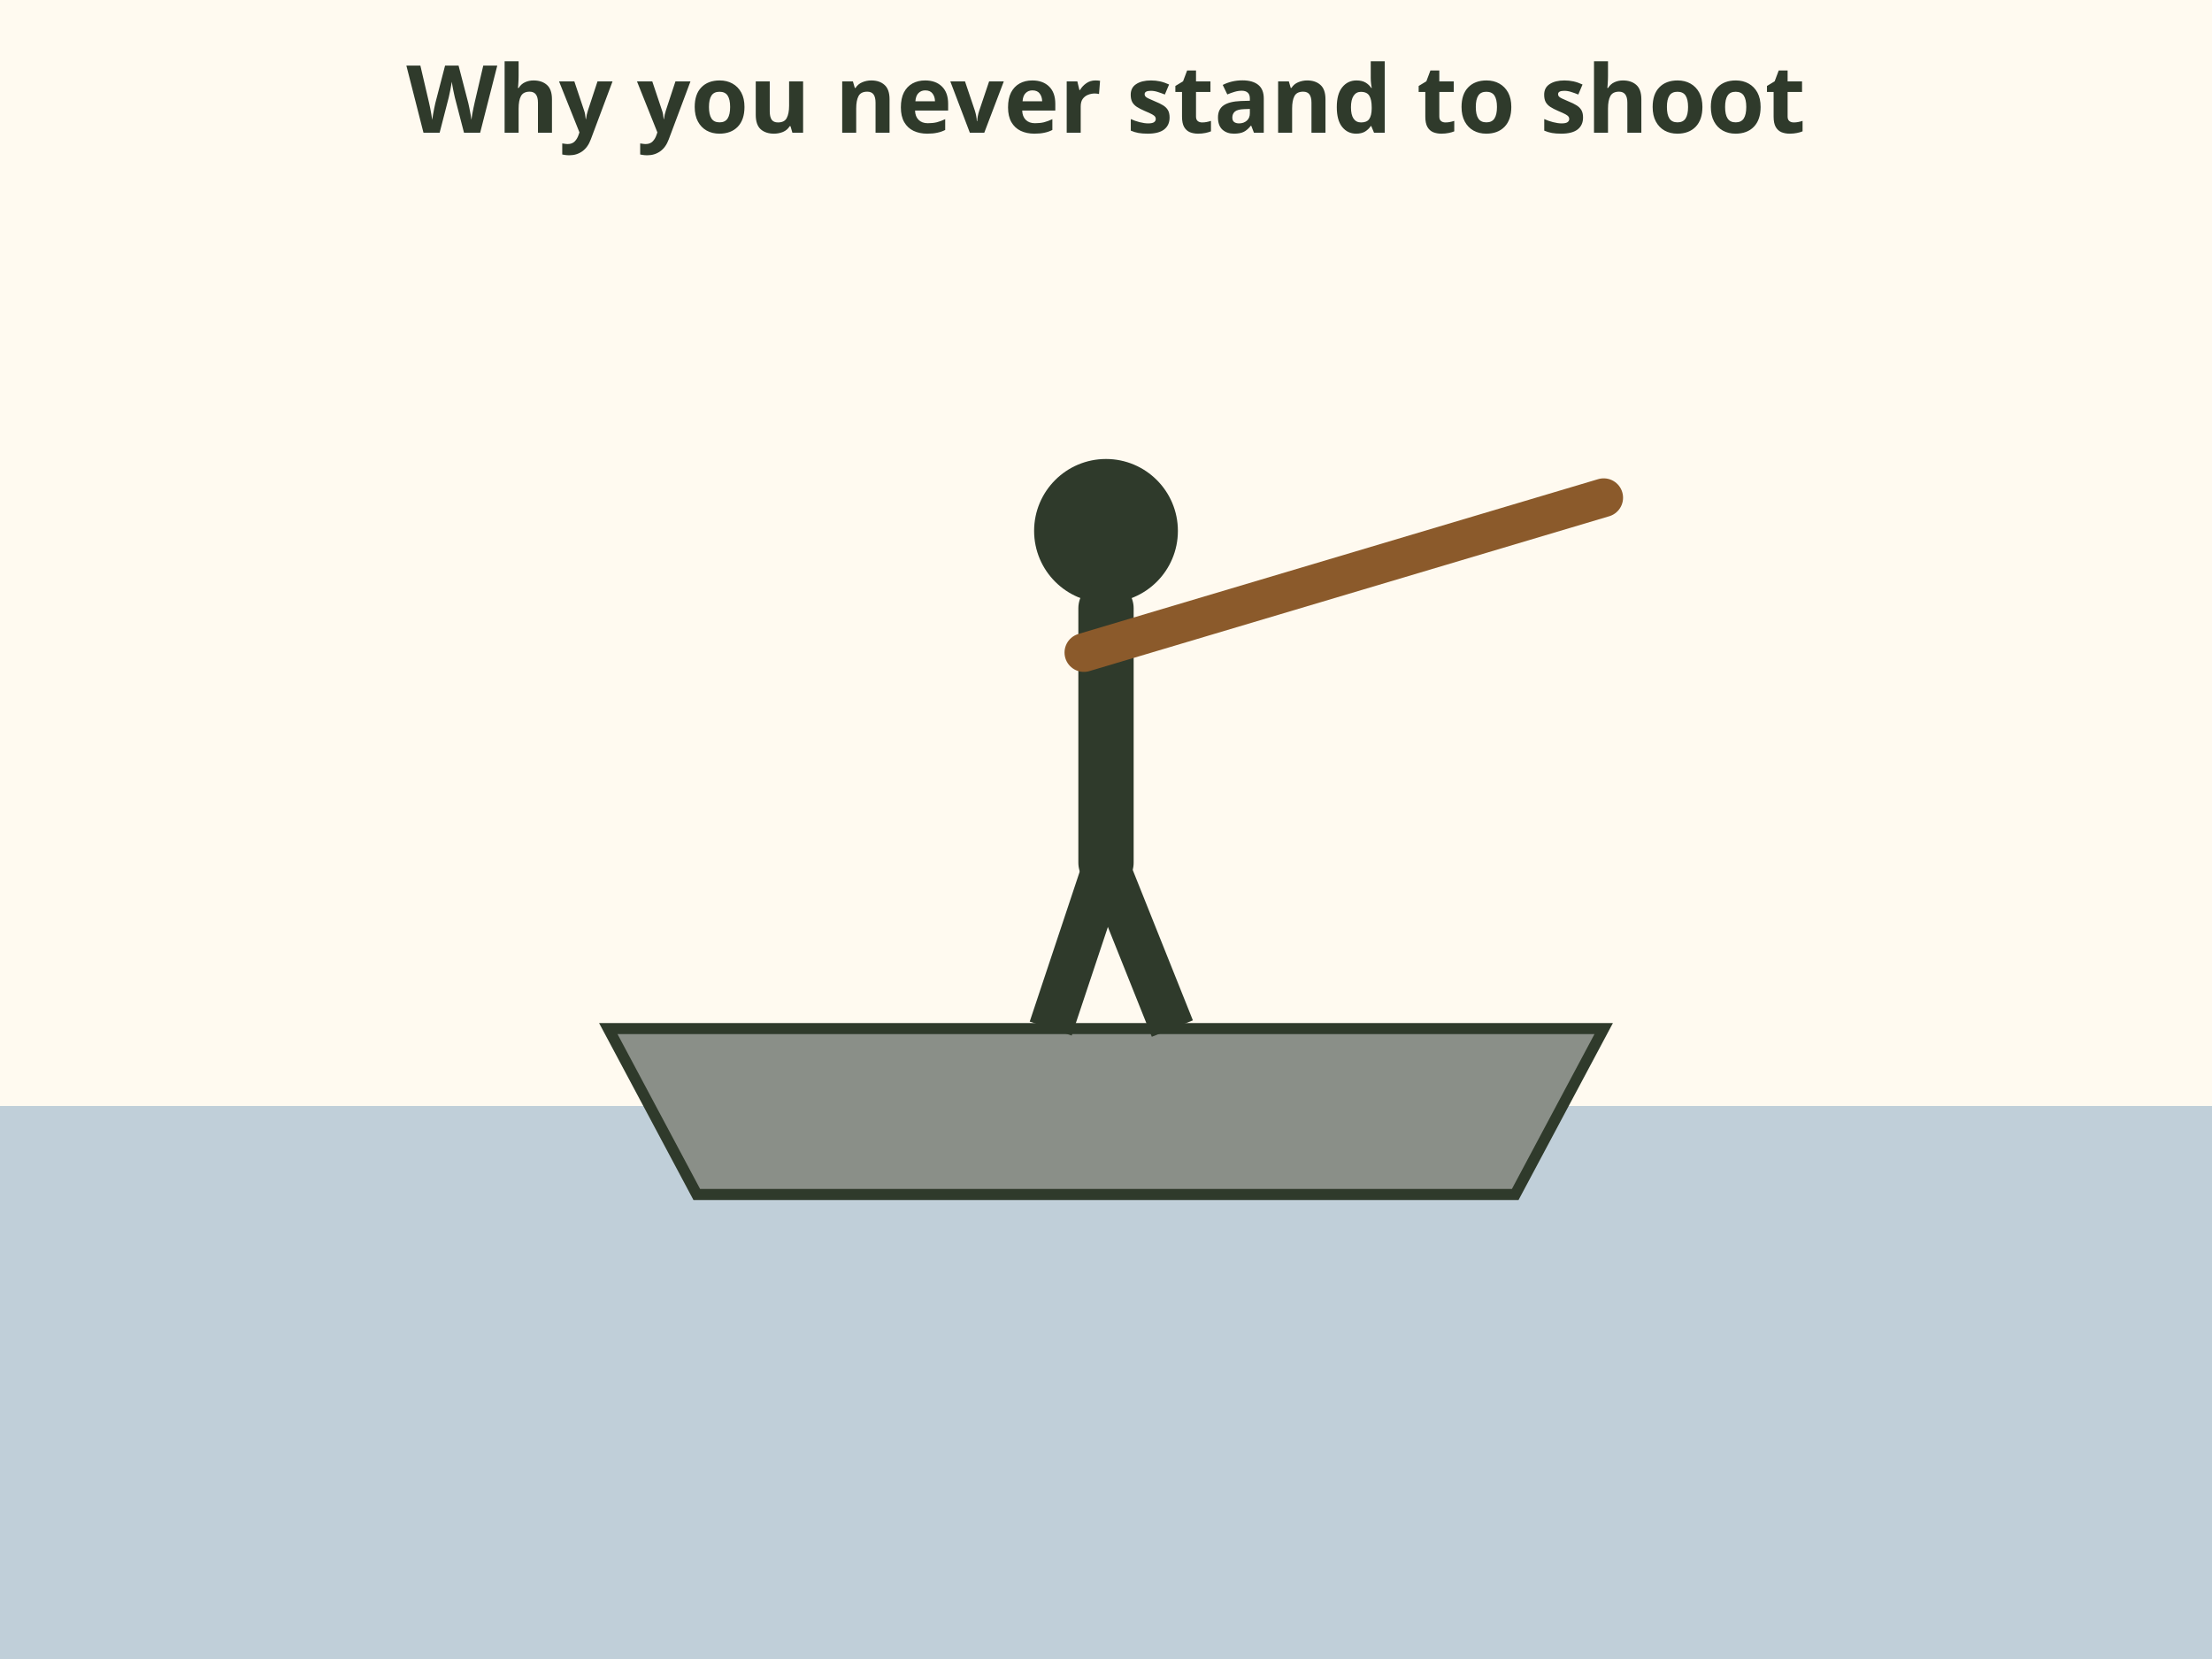
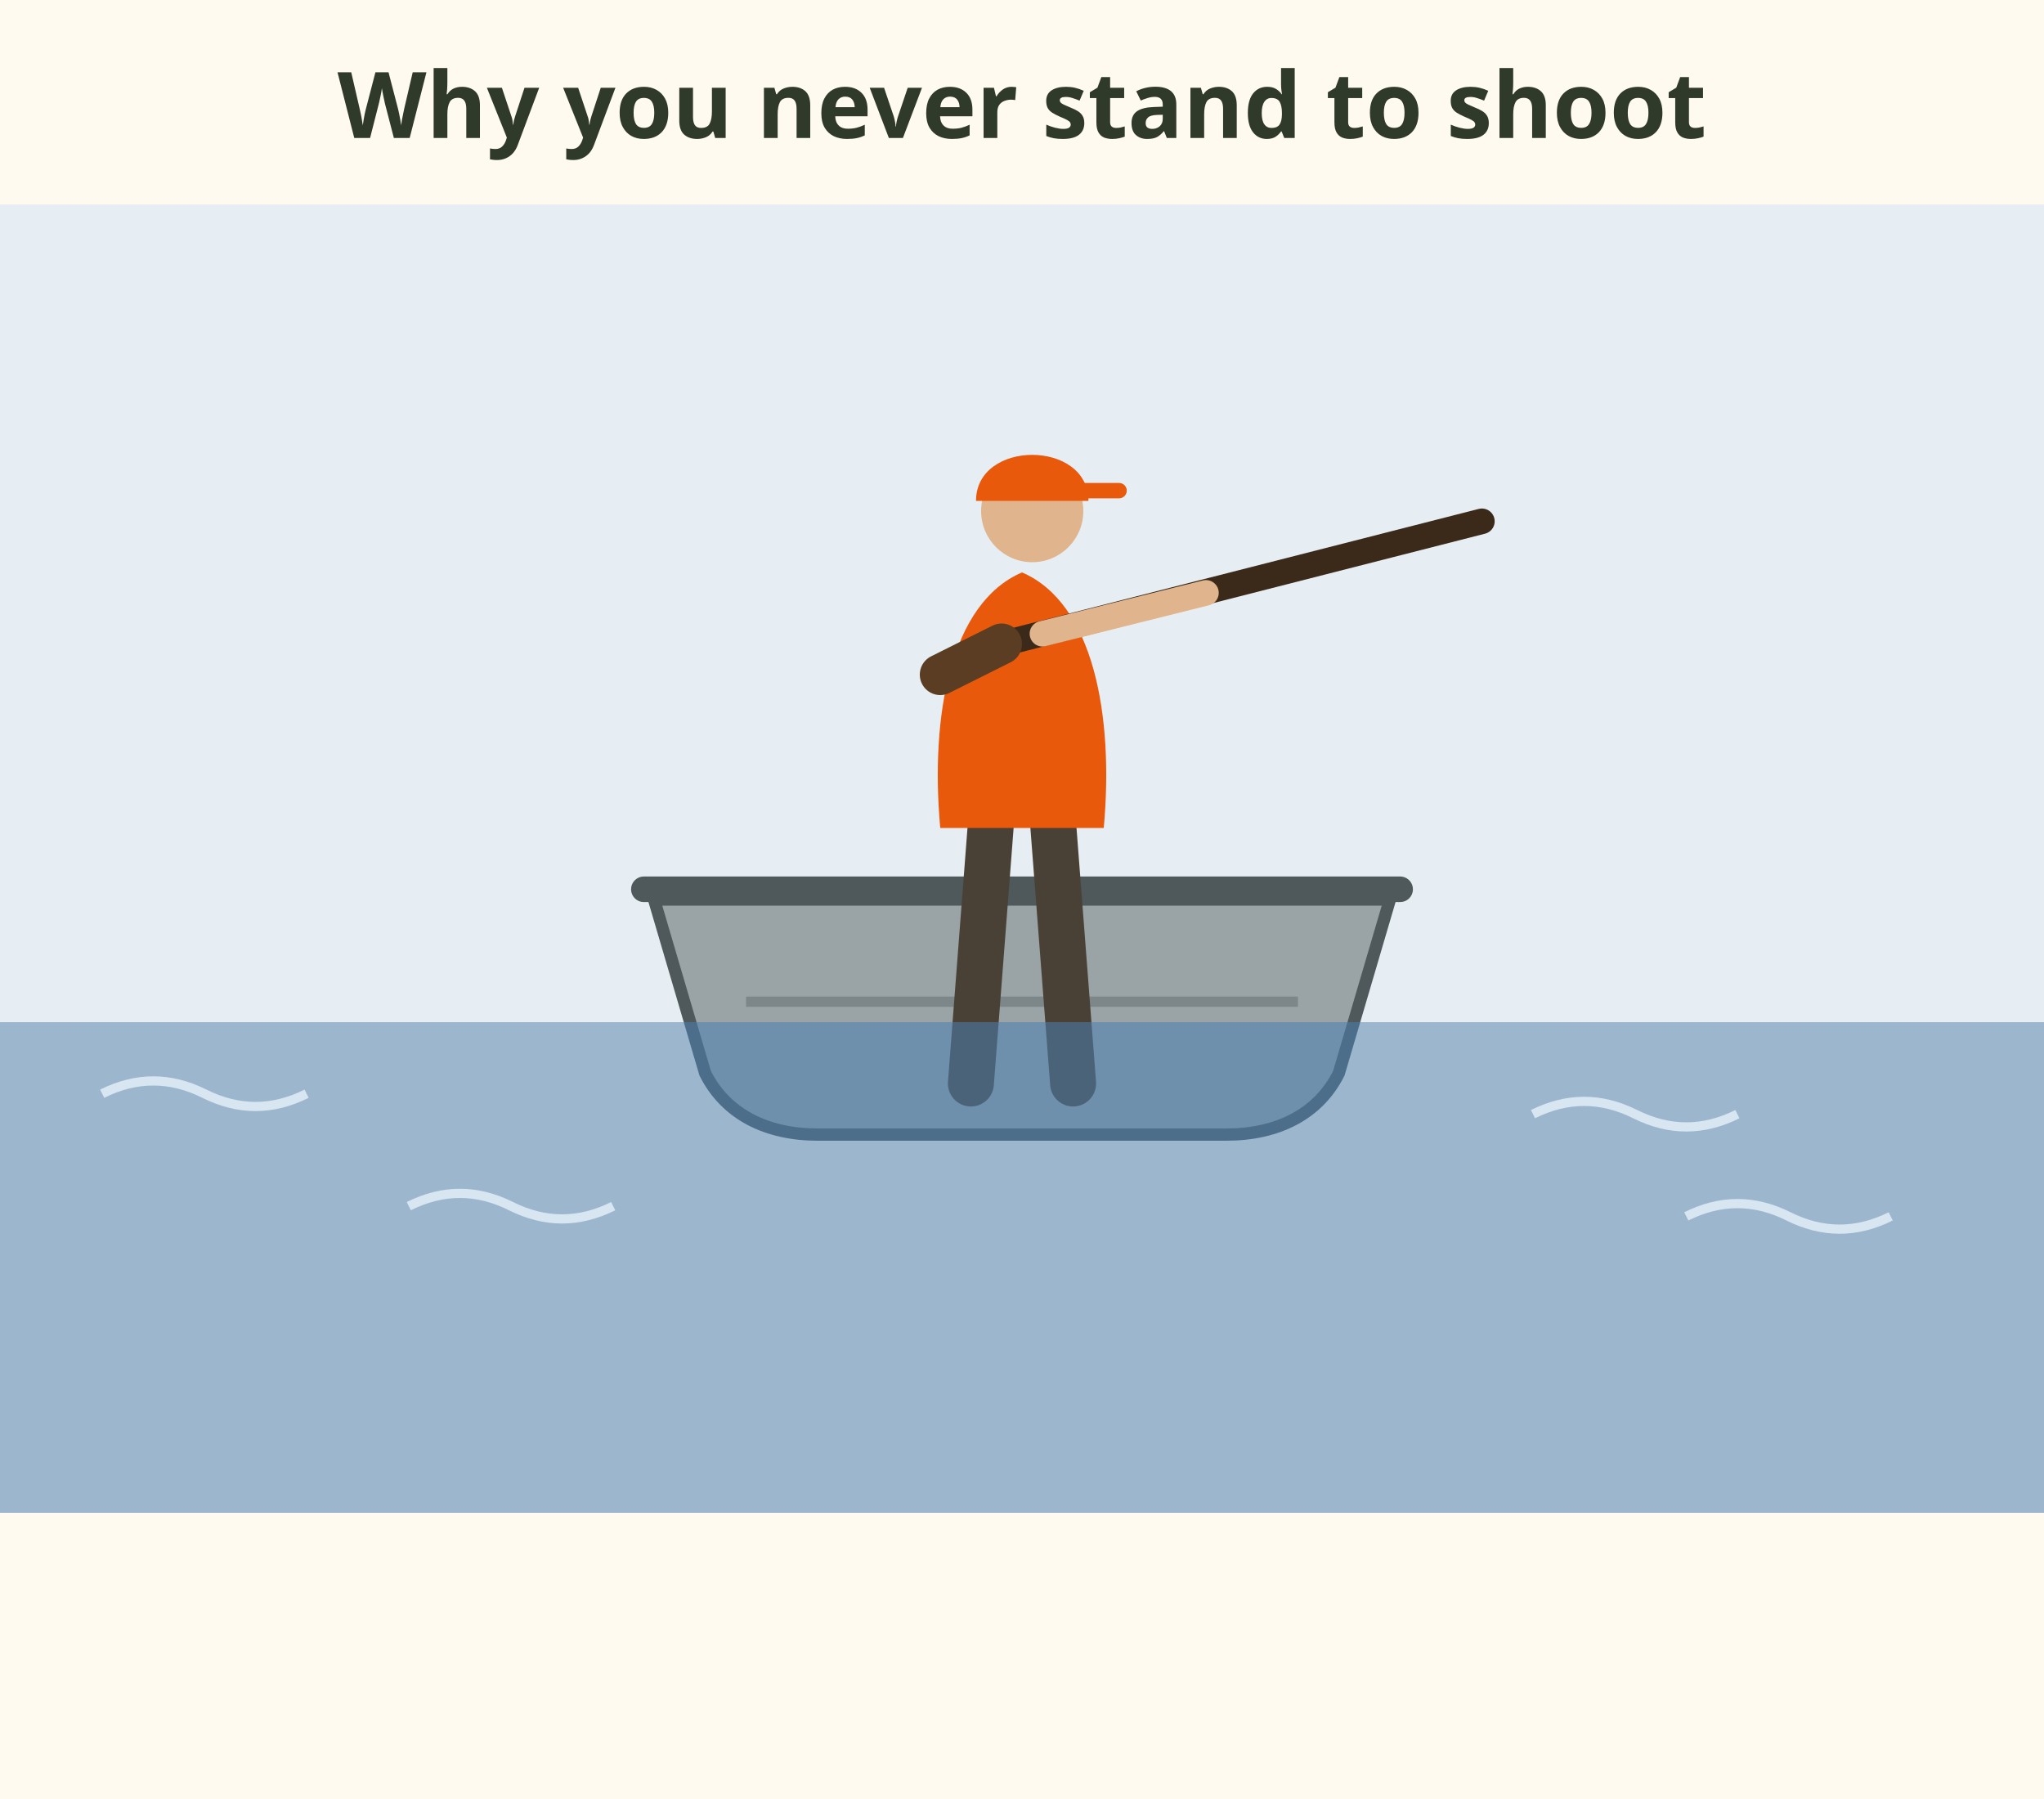
- <svg xmlns="http://www.w3.org/2000/svg" viewBox="0 0 400 300" font-family="sans-serif" role="img" aria-label="Animation: a hunter stands in a small boat and fires. Recoil pushes him back, his high weight swings the boat over and it tips. Lesson: never stand to shoot. Sit square, feet flat.">
-   <rect width="400" height="300" fill="#fffaf0" />
-   <text x="200" y="24" font-size="17" font-weight="bold" fill="#2f3a2b" text-anchor="middle">Why you never stand to shoot</text>
-   <rect x="0" y="200" width="400" height="100" fill="#4a7fb0" opacity=".35" />
+ <svg xmlns="http://www.w3.org/2000/svg" viewBox="0 0 400 352" font-family="sans-serif" role="img" aria-label="Animation: a hunter stands in a small boat and fires. Recoil pushes him back, his high weight swings the boat over and it tips. Lesson: never stand to shoot. Sit square, feet flat. One person moves at a time.">
+   <rect width="400" height="352" fill="#fffaf0" />
+   <text x="200" y="27" font-size="18" font-weight="bold" fill="#2f3a2b" text-anchor="middle">Why you never stand to shoot</text>
+   <rect x="0" y="40" width="400" height="160" fill="#e6eef3" />
  <g>
    <animateTransform attributeName="transform" type="rotate" values="0 200 200;0 200 200;-12 200 200;-60 200 200" keyTimes="0;0.35;0.55;1" dur="5s" fill="freeze" />
-     <path d="M110 186 L290 186 L274 216 L126 216 Z" fill="#8a8f88" stroke="#2f3a2b" stroke-width="2" />
-     <circle cx="200" cy="96" r="13" fill="#2f3a2b" />
-     <line x1="200" y1="110" x2="200" y2="156" stroke="#2f3a2b" stroke-width="10" stroke-linecap="round" />
-     <line x1="200" y1="156" x2="190" y2="186" stroke="#2f3a2b" stroke-width="8" />
-     <line x1="200" y1="156" x2="212" y2="186" stroke="#2f3a2b" stroke-width="8" />
-     <line x1="196" y1="118" x2="290" y2="90" stroke="#8b5a2b" stroke-width="7" stroke-linecap="round" />
-     <circle cx="300" cy="86" r="10" fill="#e8b10c" opacity="0">
+     <path d="M128 176 L272 176 L262 210 C258 218 250 222 240 222 L160 222 C150 222 142 218 138 210z" fill="#9aa3a6" stroke="#4f585b" stroke-width="2.4" />
+     <path d="M126 174 H274" stroke="#4f585b" stroke-width="5" stroke-linecap="round" />
+     <path d="M146 196 H254" stroke="#7d8689" stroke-width="2" />
+     <path d="M190 212 L194 160 M210 212 L206 160" stroke="#4a4136" stroke-width="9" stroke-linecap="round" />
+     <path d="M184 162 C182 140 186 118 200 112 C214 118 218 140 216 162z" fill="#e8590c" />
+     <circle cx="202" cy="100" r="10" fill="#e0b48c" />
+     <path d="M191 98 C191 86 213 86 213 98z" fill="#e8590c" />
+     <path d="M211 96 h8" stroke="#e8590c" stroke-width="3" stroke-linecap="round" />
+     <path d="M196 126 L290 102" stroke="#3b2a1a" stroke-width="5" stroke-linecap="round" />
+     <path d="M196 126 L184 132" stroke="#5a3d22" stroke-width="8" stroke-linecap="round" />
+     <path d="M204 124 L236 116" stroke="#e0b48c" stroke-width="5" stroke-linecap="round" />
+     <circle cx="300" cy="99" r="10" fill="#f5b041" opacity="0">
      <animate attributeName="opacity" values="0;1;0" begin="1.6s" dur=".4s" fill="freeze" />
    </circle>
  </g>
+   <rect x="0" y="200" width="400" height="96" fill="#4a7fb0" opacity=".55" />
+   <path d="M20 214 q10 -5 20 0 q10 5 20 0" stroke="#d8e6f1" stroke-width="1.8" fill="none" />
+   <path d="M300 218 q10 -5 20 0 q10 5 20 0" stroke="#d8e6f1" stroke-width="1.8" fill="none" />
+   <path d="M80 236 q10 -5 20 0 q10 5 20 0" stroke="#d8e6f1" stroke-width="1.8" fill="none" />
+   <path d="M330 238 q10 -5 20 0 q10 5 20 0" stroke="#d8e6f1" stroke-width="1.8" fill="none" />
  <g opacity="0">
-     <animate attributeName="opacity" values="0;1" begin="1.6s" dur=".3s" fill="freeze" />
-     <text x="20" y="130" font-size="16" font-weight="bold" fill="#e8590c">Recoil</text>
-     <path d="M120 150 h-60 m10 -6 l-10 6 l10 6" stroke="#e8590c" stroke-width="3" fill="none" />
+     <animate attributeName="opacity" values="0;1" begin="1.6s" dur="0.3s" fill="freeze" />
+     <text x="22" y="130" font-size="17" font-weight="bold" fill="#e8590c">Recoil</text>
+     <path d="M128 146 H40" stroke="#e8590c" stroke-width="3.4" />
+     <path d="M32.0 146.0 L44.0 152.6 L44.0 139.4z" fill="#e8590c" />
  </g>
  <g opacity="0">
-     <animate attributeName="opacity" values="0;1" begin="4.6s" dur=".4s" fill="freeze" />
-     <rect x="80" y="236" width="240" height="50" rx="8" fill="#2f3a2b" />
-     <text x="200" y="258" font-size="16" font-weight="bold" fill="#fff" text-anchor="middle">Sit square, feet flat</text>
-     <text x="200" y="278" font-size="14" fill="#fff" text-anchor="middle">One person moves at a time</text>
+     <animate attributeName="opacity" values="0;1" begin="4.6s" dur="0.4s" fill="freeze" />
+     <rect x="0" y="296" width="400" height="56" fill="#2f3a2b" />
+     <text x="200" y="319" font-size="17" font-weight="bold" fill="#fffaf0" text-anchor="middle">Sit square, feet flat</text>
+     <text x="200" y="340" font-size="15" fill="#fffaf0" text-anchor="middle">One person moves at a time</text>
  </g>
</svg>
